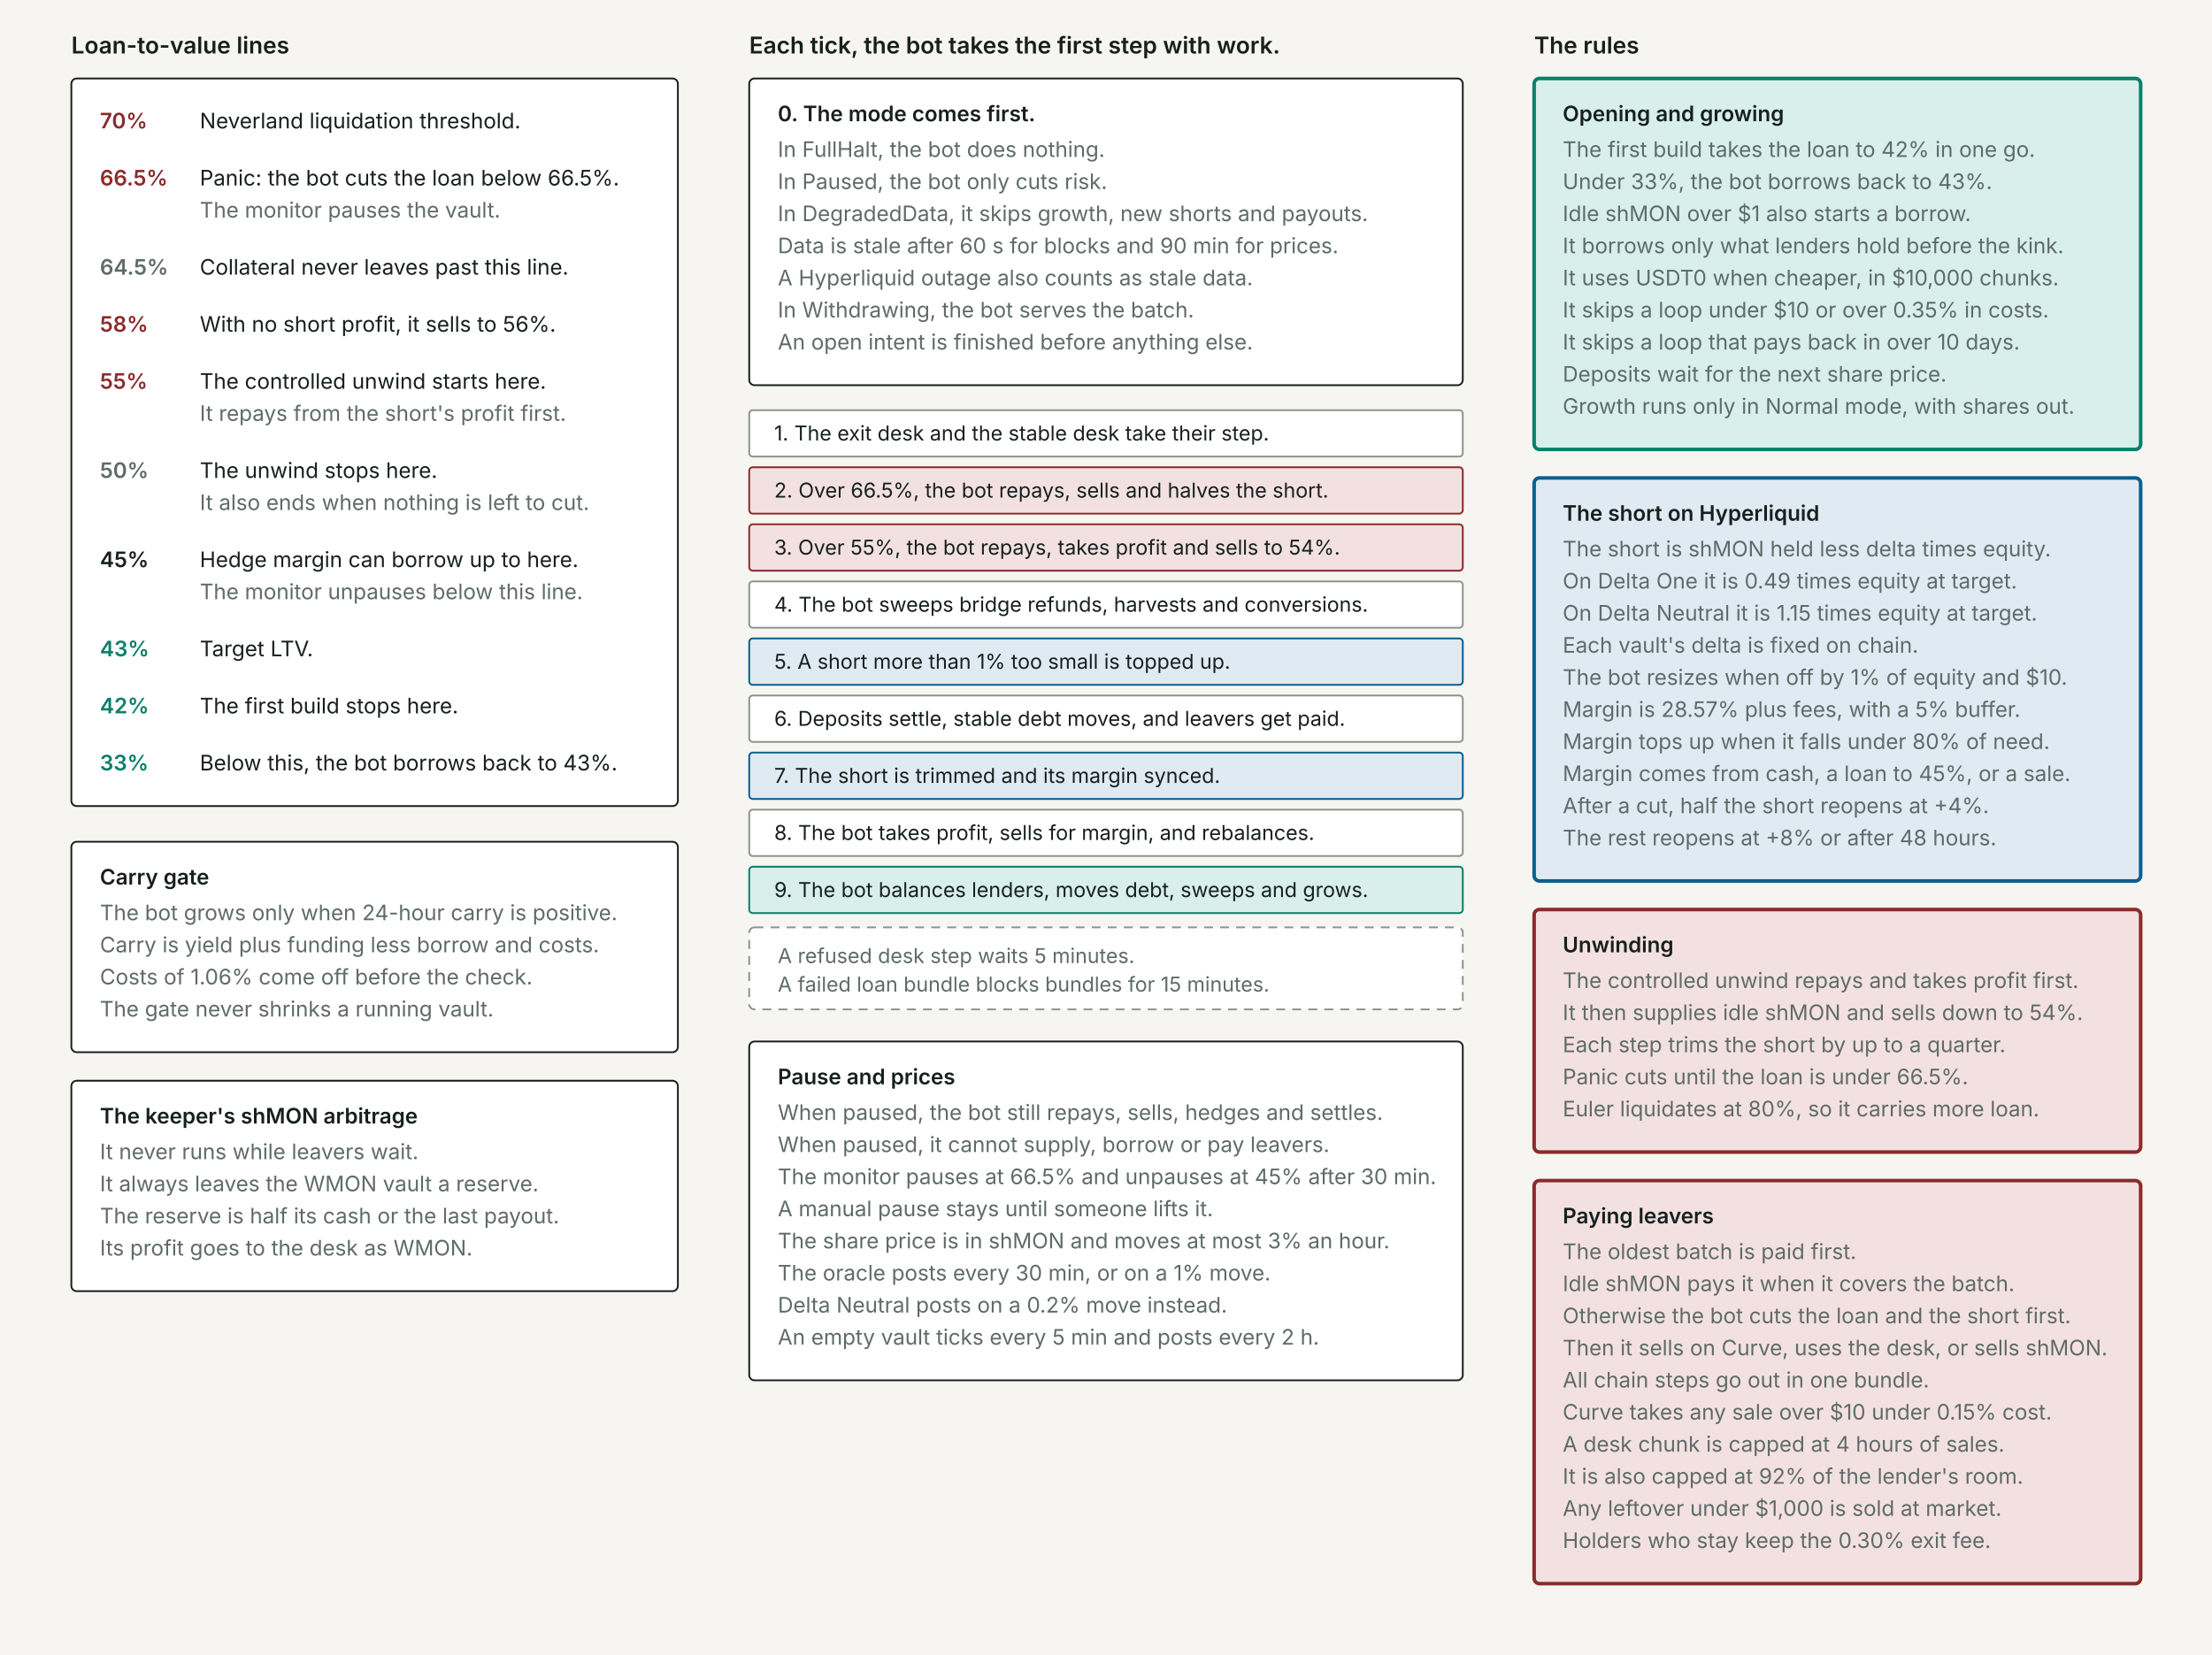
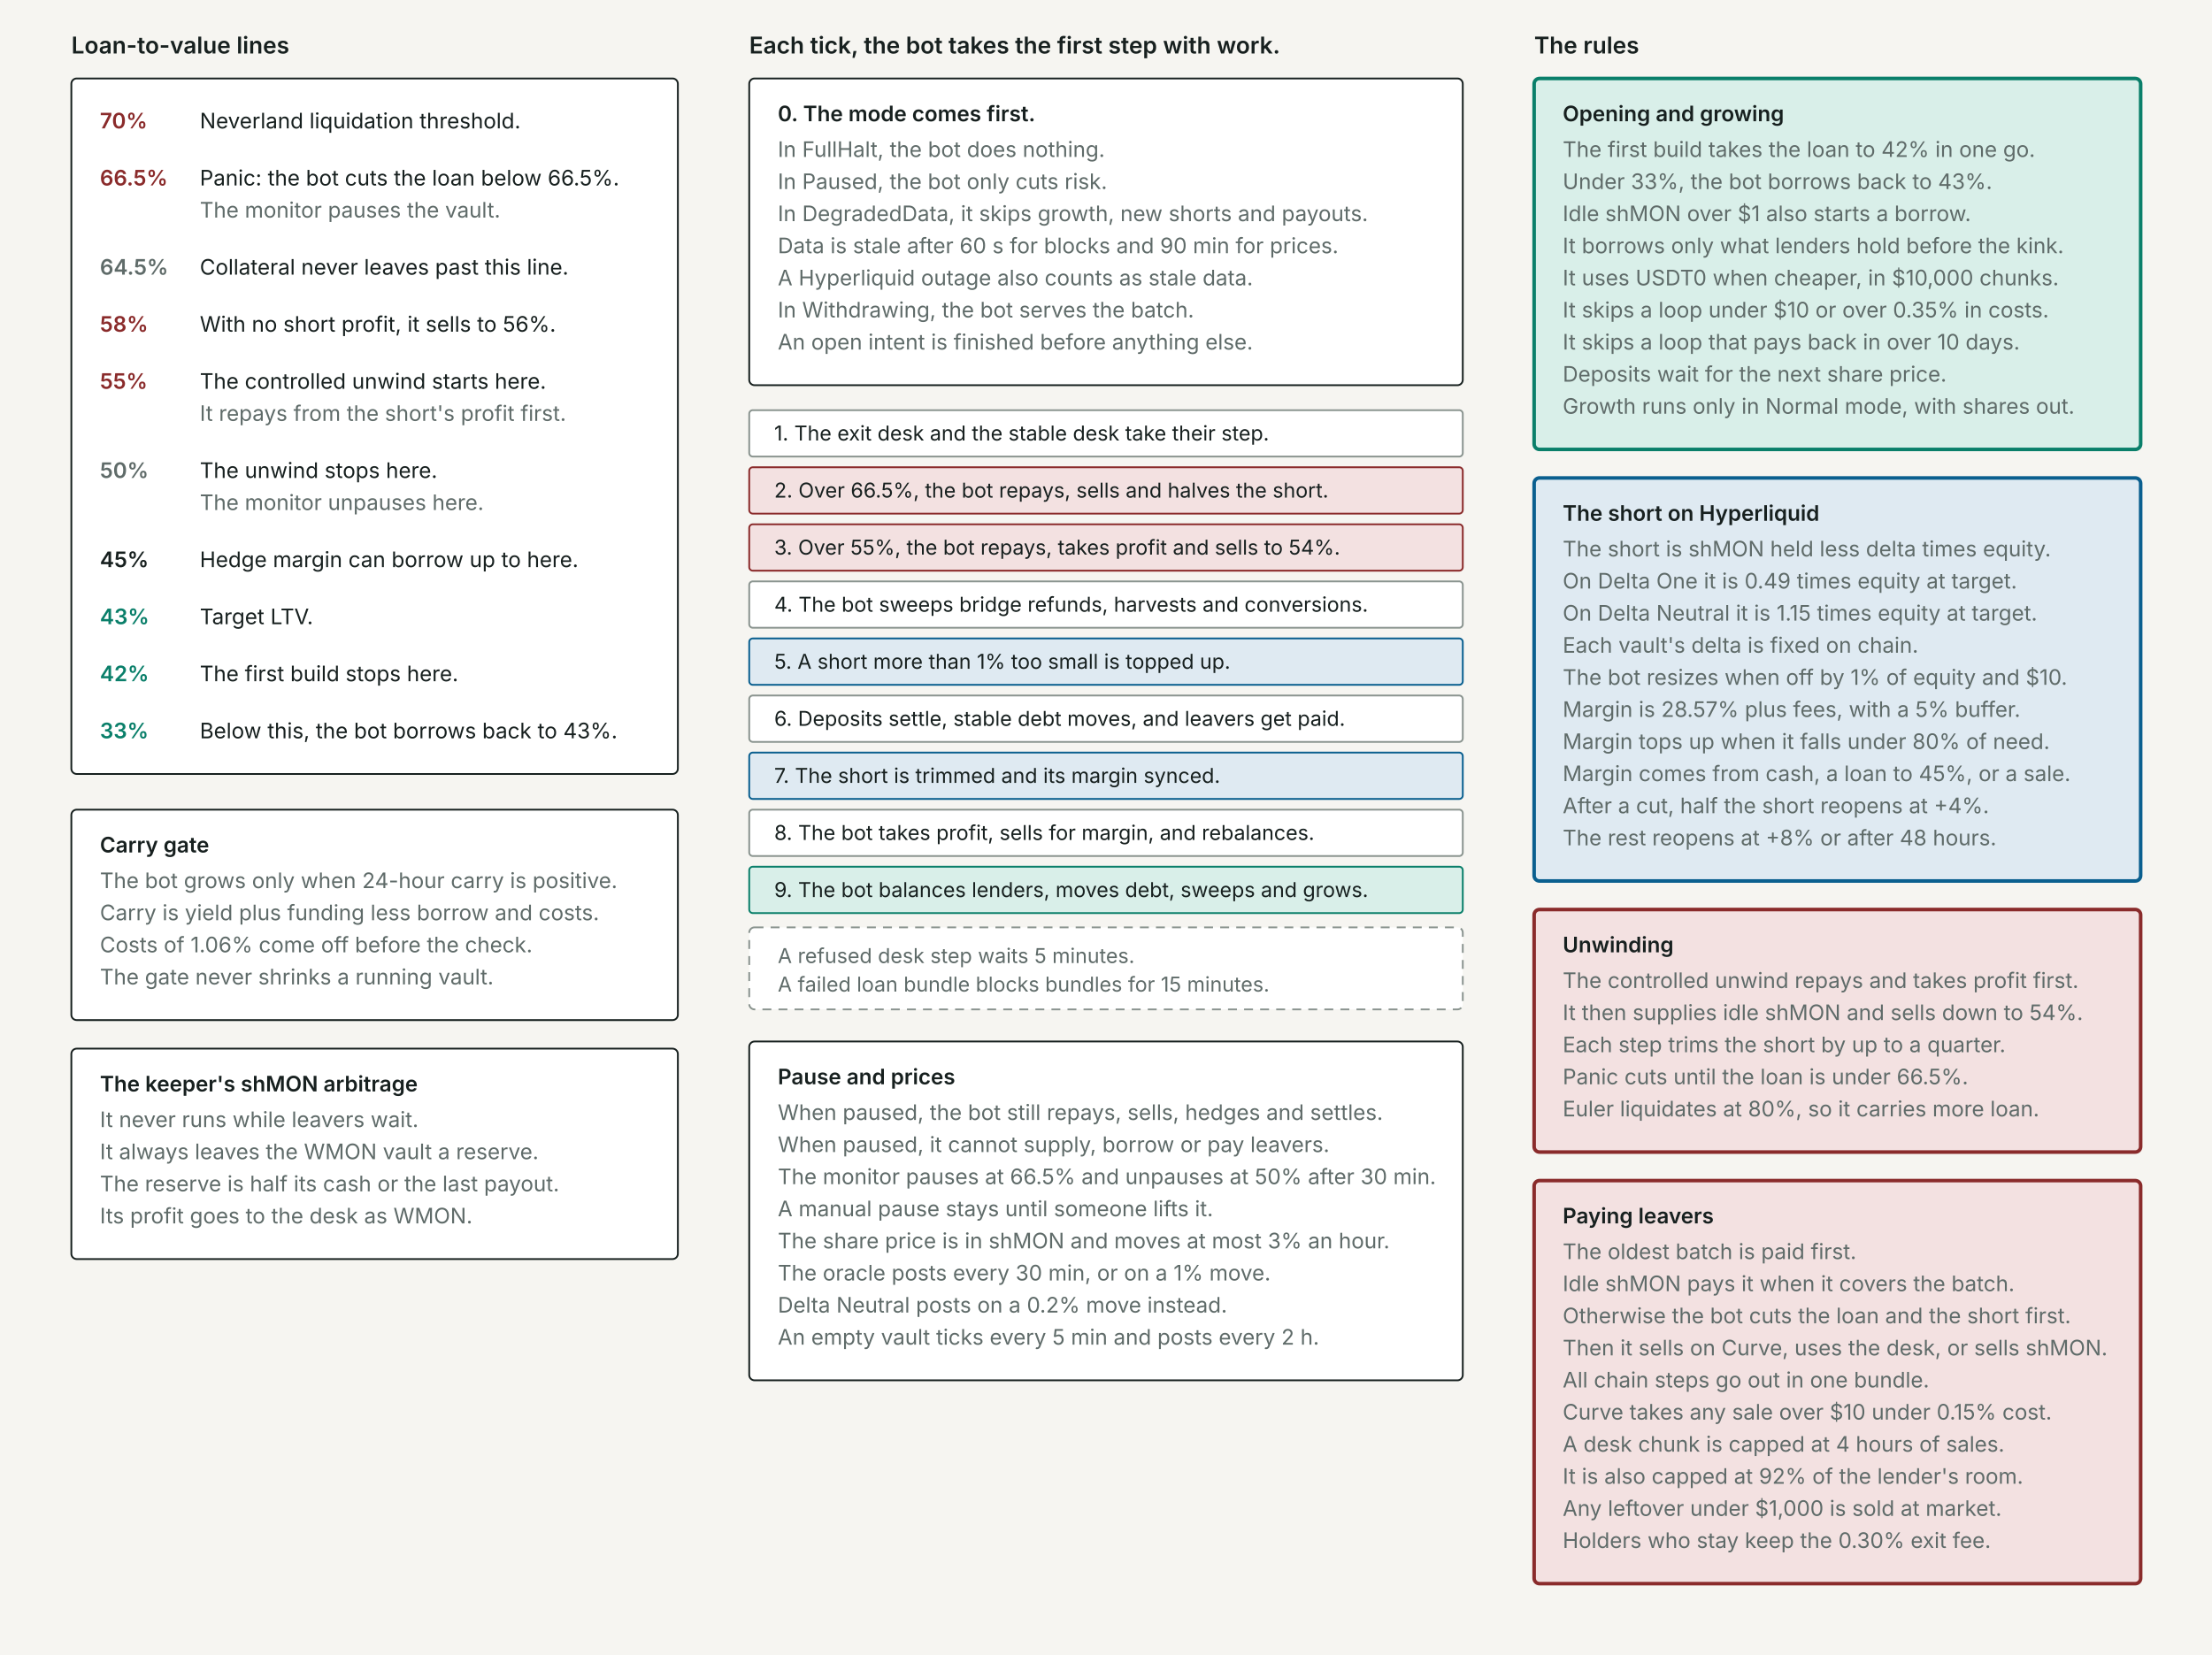
<svg xmlns="http://www.w3.org/2000/svg" width="1240" height="928" viewBox="0 0 1240 928" role="img" aria-label="The bot's loan-to-value lines, the order it tries steps each tick, and its rules for growing, the Hyperliquid short, unwinding, paying leavers and the arbitrage." style="color:#17201f">
  <rect x="0" y="0" width="1240" height="928" fill="#f6f5f1" />
  <g font-family="IBM Plex Sans, system-ui, -apple-system, Segoe UI, sans-serif" font-size="12" fill="#17201f">
    <text x="40" y="30" font-weight="600" font-size="13">Loan-to-value lines</text>
-     <rect x="40" y="44" width="340" height="408" rx="3" fill="#ffffff" stroke="#17201f" />
+     <rect x="40" y="44" width="340" height="390" rx="3" fill="#ffffff" stroke="#17201f" />
    <text x="56" y="72" font-weight="600" fill="#8a2b2b">70%</text>
    <text x="112" y="72">Neverland liquidation threshold.</text>
    <text x="56" y="104" font-weight="600" fill="#8a2b2b">66.5%</text>
    <text x="112" y="104">Panic: the bot cuts the loan below 66.5%.</text>
    <text x="112" y="122" fill="#5f6b69">The monitor pauses the vault.</text>
    <text x="56" y="154" font-weight="600" fill="#5f6b69">64.5%</text>
    <text x="112" y="154">Collateral never leaves past this line.</text>
    <text x="56" y="186" font-weight="600" fill="#8a2b2b">58%</text>
    <text x="112" y="186">With no short profit, it sells to 56%.</text>
    <text x="56" y="218" font-weight="600" fill="#8a2b2b">55%</text>
    <text x="112" y="218">The controlled unwind starts here.</text>
    <text x="112" y="236" fill="#5f6b69">It repays from the short's profit first.</text>
    <text x="56" y="268" font-weight="600" fill="#5f6b69">50%</text>
    <text x="112" y="268">The unwind stops here.</text>
-     <text x="112" y="286" fill="#5f6b69">It also ends when nothing is left to cut.</text>
+     <text x="112" y="286" fill="#5f6b69">The monitor unpauses here.</text>
    <text x="56" y="318" font-weight="600" fill="#17201f">45%</text>
    <text x="112" y="318">Hedge margin can borrow up to here.</text>
-     <text x="112" y="336" fill="#5f6b69">The monitor unpauses below this line.</text>
-     <text x="56" y="368" font-weight="600" fill="#0a7f6a">43%</text>
-     <text x="112" y="368">Target LTV.</text>
-     <text x="56" y="400" font-weight="600" fill="#0a7f6a">42%</text>
-     <text x="112" y="400">The first build stops here.</text>
-     <text x="56" y="432" font-weight="600" fill="#0a7f6a">33%</text>
-     <text x="112" y="432">Below this, the bot borrows back to 43%.</text>
-     <rect x="40" y="472" width="340" height="118" rx="3" fill="#ffffff" stroke="#17201f" />
-     <text x="56" y="496" font-weight="600">Carry gate</text>
-     <text x="56" y="516" fill="#5f6b69">The bot grows only when 24-hour carry is positive.</text>
-     <text x="56" y="534" fill="#5f6b69">Carry is yield plus funding less borrow and costs.</text>
-     <text x="56" y="552" fill="#5f6b69">Costs of 1.06% come off before the check.</text>
-     <text x="56" y="570" fill="#5f6b69">The gate never shrinks a running vault.</text>
-     <rect x="40" y="606" width="340" height="118" rx="3" fill="#ffffff" stroke="#17201f" />
-     <text x="56" y="630" font-weight="600">The keeper's shMON arbitrage</text>
-     <text x="56" y="650" fill="#5f6b69">It never runs while leavers wait.</text>
-     <text x="56" y="668" fill="#5f6b69">It always leaves the WMON vault a reserve.</text>
-     <text x="56" y="686" fill="#5f6b69">The reserve is half its cash or the last payout.</text>
-     <text x="56" y="704" fill="#5f6b69">Its profit goes to the desk as WMON.</text>
+     <text x="56" y="350" font-weight="600" fill="#0a7f6a">43%</text>
+     <text x="112" y="350">Target LTV.</text>
+     <text x="56" y="382" font-weight="600" fill="#0a7f6a">42%</text>
+     <text x="112" y="382">The first build stops here.</text>
+     <text x="56" y="414" font-weight="600" fill="#0a7f6a">33%</text>
+     <text x="112" y="414">Below this, the bot borrows back to 43%.</text>
+     <rect x="40" y="454" width="340" height="118" rx="3" fill="#ffffff" stroke="#17201f" />
+     <text x="56" y="478" font-weight="600">Carry gate</text>
+     <text x="56" y="498" fill="#5f6b69">The bot grows only when 24-hour carry is positive.</text>
+     <text x="56" y="516" fill="#5f6b69">Carry is yield plus funding less borrow and costs.</text>
+     <text x="56" y="534" fill="#5f6b69">Costs of 1.06% come off before the check.</text>
+     <text x="56" y="552" fill="#5f6b69">The gate never shrinks a running vault.</text>
+     <rect x="40" y="588" width="340" height="118" rx="3" fill="#ffffff" stroke="#17201f" />
+     <text x="56" y="612" font-weight="600">The keeper's shMON arbitrage</text>
+     <text x="56" y="632" fill="#5f6b69">It never runs while leavers wait.</text>
+     <text x="56" y="650" fill="#5f6b69">It always leaves the WMON vault a reserve.</text>
+     <text x="56" y="668" fill="#5f6b69">The reserve is half its cash or the last payout.</text>
+     <text x="56" y="686" fill="#5f6b69">Its profit goes to the desk as WMON.</text>
    <text x="420" y="30" font-weight="600" font-size="13">Each tick, the bot takes the first step with work.</text>
    <rect x="420" y="44" width="400" height="172" rx="3" fill="#ffffff" stroke="#17201f" />
    <text x="436" y="68" font-weight="600">0. The mode comes first.</text>
    <text x="436" y="88" fill="#5f6b69">In FullHalt, the bot does nothing.</text>
    <text x="436" y="106" fill="#5f6b69">In Paused, the bot only cuts risk.</text>
    <text x="436" y="124" fill="#5f6b69">In DegradedData, it skips growth, new shorts and payouts.</text>
    <text x="436" y="142" fill="#5f6b69">Data is stale after 60 s for blocks and 90 min for prices.</text>
    <text x="436" y="160" fill="#5f6b69">A Hyperliquid outage also counts as stale data.</text>
    <text x="436" y="178" fill="#5f6b69">In Withdrawing, the bot serves the batch.</text>
    <text x="436" y="196" fill="#5f6b69">An open intent is finished before anything else.</text>
    <g font-size="11.5">
      <rect x="420" y="230" width="400" height="26" rx="2" fill="#ffffff" stroke="#8a948f" />
      <text x="434" y="247">1. The exit desk and the stable desk take their step.</text>
      <rect x="420" y="262" width="400" height="26" rx="2" fill="#f3e1e1" stroke="#8a2b2b" />
      <text x="434" y="279">2. Over 66.5%, the bot repays, sells and halves the short.</text>
      <rect x="420" y="294" width="400" height="26" rx="2" fill="#f3e1e1" stroke="#8a2b2b" />
      <text x="434" y="311">3. Over 55%, the bot repays, takes profit and sells to 54%.</text>
      <rect x="420" y="326" width="400" height="26" rx="2" fill="#ffffff" stroke="#8a948f" />
      <text x="434" y="343">4. The bot sweeps bridge refunds, harvests and conversions.</text>
      <rect x="420" y="358" width="400" height="26" rx="2" fill="#dfeaf2" stroke="#0a5f8f" />
      <text x="434" y="375">5. A short more than 1% too small is topped up.</text>
      <rect x="420" y="390" width="400" height="26" rx="2" fill="#ffffff" stroke="#8a948f" />
      <text x="434" y="407">6. Deposits settle, stable debt moves, and leavers get paid.</text>
      <rect x="420" y="422" width="400" height="26" rx="2" fill="#dfeaf2" stroke="#0a5f8f" />
      <text x="434" y="439">7. The short is trimmed and its margin synced.</text>
      <rect x="420" y="454" width="400" height="26" rx="2" fill="#ffffff" stroke="#8a948f" />
      <text x="434" y="471">8. The bot takes profit, sells for margin, and rebalances.</text>
      <rect x="420" y="486" width="400" height="26" rx="2" fill="#d9efe9" stroke="#0a7f6a" />
      <text x="434" y="503">9. The bot balances lenders, moves debt, sweeps and grows.</text>
    </g>
    <rect x="420" y="520" width="400" height="46" rx="3" fill="#ffffff" stroke="#8a948f" stroke-dasharray="5 4" />
    <text x="436" y="540" fill="#5f6b69" font-size="11.5">A refused desk step waits 5 minutes.</text>
    <text x="436" y="556" fill="#5f6b69" font-size="11.5">A failed loan bundle blocks bundles for 15 minutes.</text>
    <rect x="420" y="584" width="400" height="190" rx="3" fill="#ffffff" stroke="#17201f" />
    <text x="436" y="608" font-weight="600">Pause and prices</text>
    <text x="436" y="628" fill="#5f6b69">When paused, the bot still repays, sells, hedges and settles.</text>
    <text x="436" y="646" fill="#5f6b69">When paused, it cannot supply, borrow or pay leavers.</text>
-     <text x="436" y="664" fill="#5f6b69">The monitor pauses at 66.5% and unpauses at 45% after 30 min.</text>
+     <text x="436" y="664" fill="#5f6b69">The monitor pauses at 66.5% and unpauses at 50% after 30 min.</text>
    <text x="436" y="682" fill="#5f6b69">A manual pause stays until someone lifts it.</text>
    <text x="436" y="700" fill="#5f6b69">The share price is in shMON and moves at most 3% an hour.</text>
    <text x="436" y="718" fill="#5f6b69">The oracle posts every 30 min, or on a 1% move.</text>
    <text x="436" y="736" fill="#5f6b69">Delta Neutral posts on a 0.2% move instead.</text>
    <text x="436" y="754" fill="#5f6b69">An empty vault ticks every 5 min and posts every 2 h.</text>
    <text x="860" y="30" font-weight="600" font-size="13">The rules</text>
    <rect x="860" y="44" width="340" height="208" rx="3" fill="#d9efe9" stroke="#0a7f6a" stroke-width="2" />
    <text x="876" y="68" font-weight="600">Opening and growing</text>
    <text x="876" y="88" fill="#5f6b69">The first build takes the loan to 42% in one go.</text>
    <text x="876" y="106" fill="#5f6b69">Under 33%, the bot borrows back to 43%.</text>
    <text x="876" y="124" fill="#5f6b69">Idle shMON over $1 also starts a borrow.</text>
    <text x="876" y="142" fill="#5f6b69">It borrows only what lenders hold before the kink.</text>
    <text x="876" y="160" fill="#5f6b69">It uses USDT0 when cheaper, in $10,000 chunks.</text>
    <text x="876" y="178" fill="#5f6b69">It skips a loop under $10 or over 0.35% in costs.</text>
    <text x="876" y="196" fill="#5f6b69">It skips a loop that pays back in over 10 days.</text>
    <text x="876" y="214" fill="#5f6b69">Deposits wait for the next share price.</text>
    <text x="876" y="232" fill="#5f6b69">Growth runs only in Normal mode, with shares out.</text>
    <rect x="860" y="268" width="340" height="226" rx="3" fill="#dfeaf2" stroke="#0a5f8f" stroke-width="2" />
    <text x="876" y="292" font-weight="600">The short on Hyperliquid</text>
    <text x="876" y="312" fill="#5f6b69">The short is shMON held less delta times equity.</text>
    <text x="876" y="330" fill="#5f6b69">On Delta One it is 0.49 times equity at target.</text>
    <text x="876" y="348" fill="#5f6b69">On Delta Neutral it is 1.15 times equity at target.</text>
    <text x="876" y="366" fill="#5f6b69">Each vault's delta is fixed on chain.</text>
    <text x="876" y="384" fill="#5f6b69">The bot resizes when off by 1% of equity and $10.</text>
    <text x="876" y="402" fill="#5f6b69">Margin is 28.57% plus fees, with a 5% buffer.</text>
    <text x="876" y="420" fill="#5f6b69">Margin tops up when it falls under 80% of need.</text>
    <text x="876" y="438" fill="#5f6b69">Margin comes from cash, a loan to 45%, or a sale.</text>
    <text x="876" y="456" fill="#5f6b69">After a cut, half the short reopens at +4%.</text>
    <text x="876" y="474" fill="#5f6b69">The rest reopens at +8% or after 48 hours.</text>
    <rect x="860" y="510" width="340" height="136" rx="3" fill="#f3e1e1" stroke="#8a2b2b" stroke-width="2" />
    <text x="876" y="534" font-weight="600">Unwinding</text>
    <text x="876" y="554" fill="#5f6b69">The controlled unwind repays and takes profit first.</text>
    <text x="876" y="572" fill="#5f6b69">It then supplies idle shMON and sells down to 54%.</text>
    <text x="876" y="590" fill="#5f6b69">Each step trims the short by up to a quarter.</text>
    <text x="876" y="608" fill="#5f6b69">Panic cuts until the loan is under 66.5%.</text>
    <text x="876" y="626" fill="#5f6b69">Euler liquidates at 80%, so it carries more loan.</text>
    <rect x="860" y="662" width="340" height="226" rx="3" fill="#f3e1e1" stroke="#8a2b2b" stroke-width="2" />
    <text x="876" y="686" font-weight="600">Paying leavers</text>
    <text x="876" y="706" fill="#5f6b69">The oldest batch is paid first.</text>
    <text x="876" y="724" fill="#5f6b69">Idle shMON pays it when it covers the batch.</text>
    <text x="876" y="742" fill="#5f6b69">Otherwise the bot cuts the loan and the short first.</text>
    <text x="876" y="760" fill="#5f6b69">Then it sells on Curve, uses the desk, or sells shMON.</text>
    <text x="876" y="778" fill="#5f6b69">All chain steps go out in one bundle.</text>
    <text x="876" y="796" fill="#5f6b69">Curve takes any sale over $10 under 0.15% cost.</text>
    <text x="876" y="814" fill="#5f6b69">A desk chunk is capped at 4 hours of sales.</text>
    <text x="876" y="832" fill="#5f6b69">It is also capped at 92% of the lender's room.</text>
    <text x="876" y="850" fill="#5f6b69">Any leftover under $1,000 is sold at market.</text>
    <text x="876" y="868" fill="#5f6b69">Holders who stay keep the 0.30% exit fee.</text>
  </g>
</svg>
